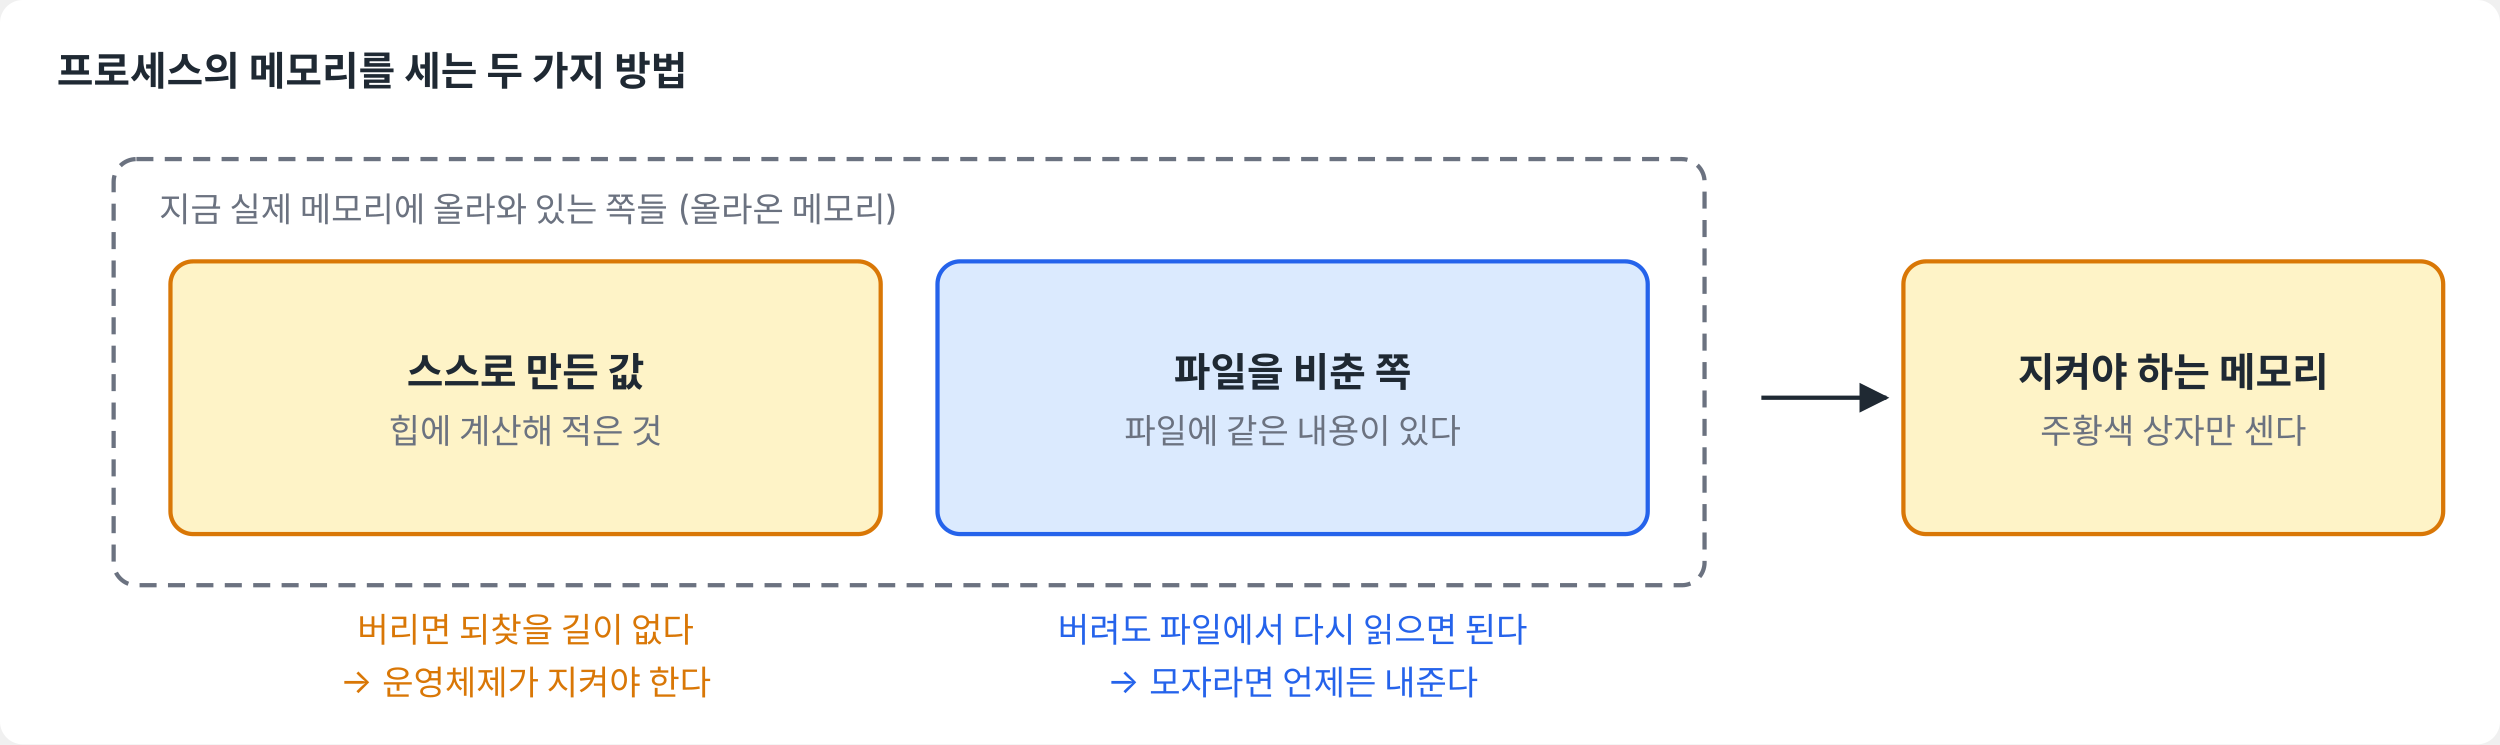
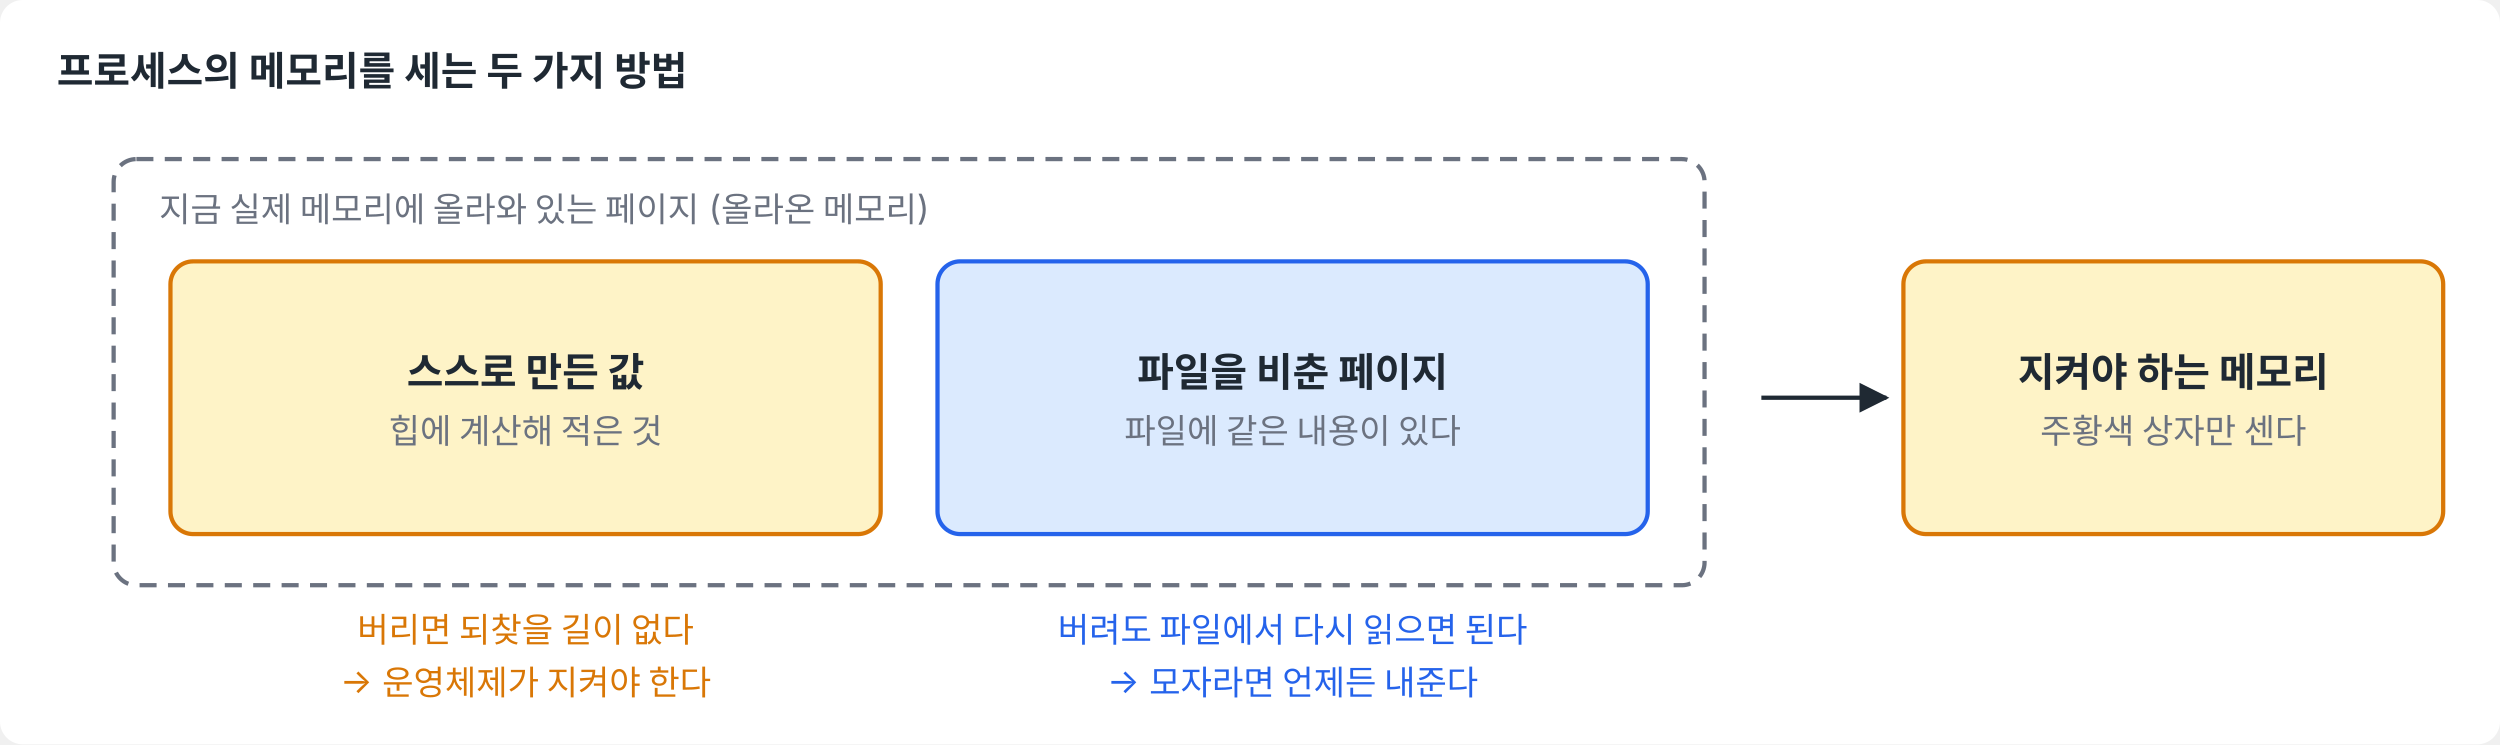
<svg xmlns="http://www.w3.org/2000/svg" viewBox="0 0 880 262" width="880" height="262" font-family="-apple-system, Segoe UI, Noto Sans KR, sans-serif" font-size="14">
  <defs>
    <marker id="arrow-1f2933" viewBox="0 0 10 10" refX="9" refY="5" markerWidth="7" markerHeight="7" orient="auto">
      <path d="M0,0 L10,5 L0,10 z" fill="#1f2933" />
    </marker>
    <marker id="arrow-6b7280" viewBox="0 0 10 10" refX="9" refY="5" markerWidth="7" markerHeight="7" orient="auto">
      <path d="M0,0 L10,5 L0,10 z" fill="#6b7280" />
    </marker>
    <marker id="arrow-2563eb" viewBox="0 0 10 10" refX="9" refY="5" markerWidth="7" markerHeight="7" orient="auto">
      <path d="M0,0 L10,5 L0,10 z" fill="#2563eb" />
    </marker>
    <marker id="arrow-d97706" viewBox="0 0 10 10" refX="9" refY="5" markerWidth="7" markerHeight="7" orient="auto">
      <path d="M0,0 L10,5 L0,10 z" fill="#d97706" />
    </marker>
    <marker id="arrow-059669" viewBox="0 0 10 10" refX="9" refY="5" markerWidth="7" markerHeight="7" orient="auto">
      <path d="M0,0 L10,5 L0,10 z" fill="#059669" />
    </marker>
  </defs>
  <rect width="880" height="262" rx="8" fill="#ffffff" />
  <text x="20" y="30" fill="#1f2933" font-size="14" text-anchor="start" font-weight="bold">프로세스의 메모리를 세는 두 가지 방법</text>
  <rect x="40" y="56" width="560" height="150" rx="8" fill="#ffffff" stroke="#6b7280" stroke-width="1.5" stroke-dasharray="6 4" />
-   <text x="56" y="78" fill="#6b7280" font-size="12" text-anchor="start" font-weight="normal">지금 실제 메모리에 올라와 있는 쪽들 (올라온 메모리)</text>
+   <text x="56" y="78" fill="#6b7280" font-size="12" text-anchor="start" font-weight="normal">지금 실제 메모리에 올라와 있는 페이지 (올라온 메모리)</text>
  <rect x="60" y="92" width="250" height="96" rx="8" fill="#fef3c7" stroke="#d97706" stroke-width="1.5" />
  <text x="185.0" y="136.0" fill="#1f2933" font-size="14" text-anchor="middle" font-weight="bold">스스로 만든 값</text>
  <text x="185.0" y="156.0" fill="#6b7280" font-size="12" text-anchor="middle" font-weight="normal">힙에 계산해 적은 것</text>
  <rect x="330" y="92" width="250" height="96" rx="8" fill="#dbeafe" stroke="#2563eb" stroke-width="1.5" />
-   <text x="455.0" y="136.0" fill="#1f2933" font-size="14" text-anchor="middle" font-weight="bold">파일을 비춘 쪽</text>
+   <text x="455.0" y="136.0" fill="#1f2933" font-size="14" text-anchor="middle" font-weight="bold">파일을 비춘 페이지</text>
  <text x="455.0" y="156.0" fill="#6b7280" font-size="12" text-anchor="middle" font-weight="normal">파일에 같은 내용이 있다</text>
  <text x="185" y="226" fill="#d97706" font-size="12" text-anchor="middle" font-weight="normal">버리면 되찾을 길이 없다</text>
  <text x="185" y="244" fill="#d97706" font-size="12" text-anchor="middle" font-weight="normal">→ 운영체제가 지켜야 한다</text>
  <text x="455" y="226" fill="#2563eb" font-size="12" text-anchor="middle" font-weight="normal">버려도 파일에서 다시 읽으면 된다</text>
  <text x="455" y="244" fill="#2563eb" font-size="12" text-anchor="middle" font-weight="normal">→ 모자라면 언제든 내준다</text>
  <line x1="620" y1="140" x2="664" y2="140" stroke="#1f2933" stroke-width="1.5" marker-end="url(#arrow-1f2933)" />
  <rect x="670" y="92" width="190" height="96" rx="8" fill="#fef3c7" stroke="#d97706" stroke-width="1.5" />
  <text x="765.0" y="136.0" fill="#1f2933" font-size="14" text-anchor="middle" font-weight="bold">지켜야 하는 메모리</text>
  <text x="765.0" y="156.0" fill="#6b7280" font-size="12" text-anchor="middle" font-weight="normal">주황색 상자만 센다</text>
</svg>
